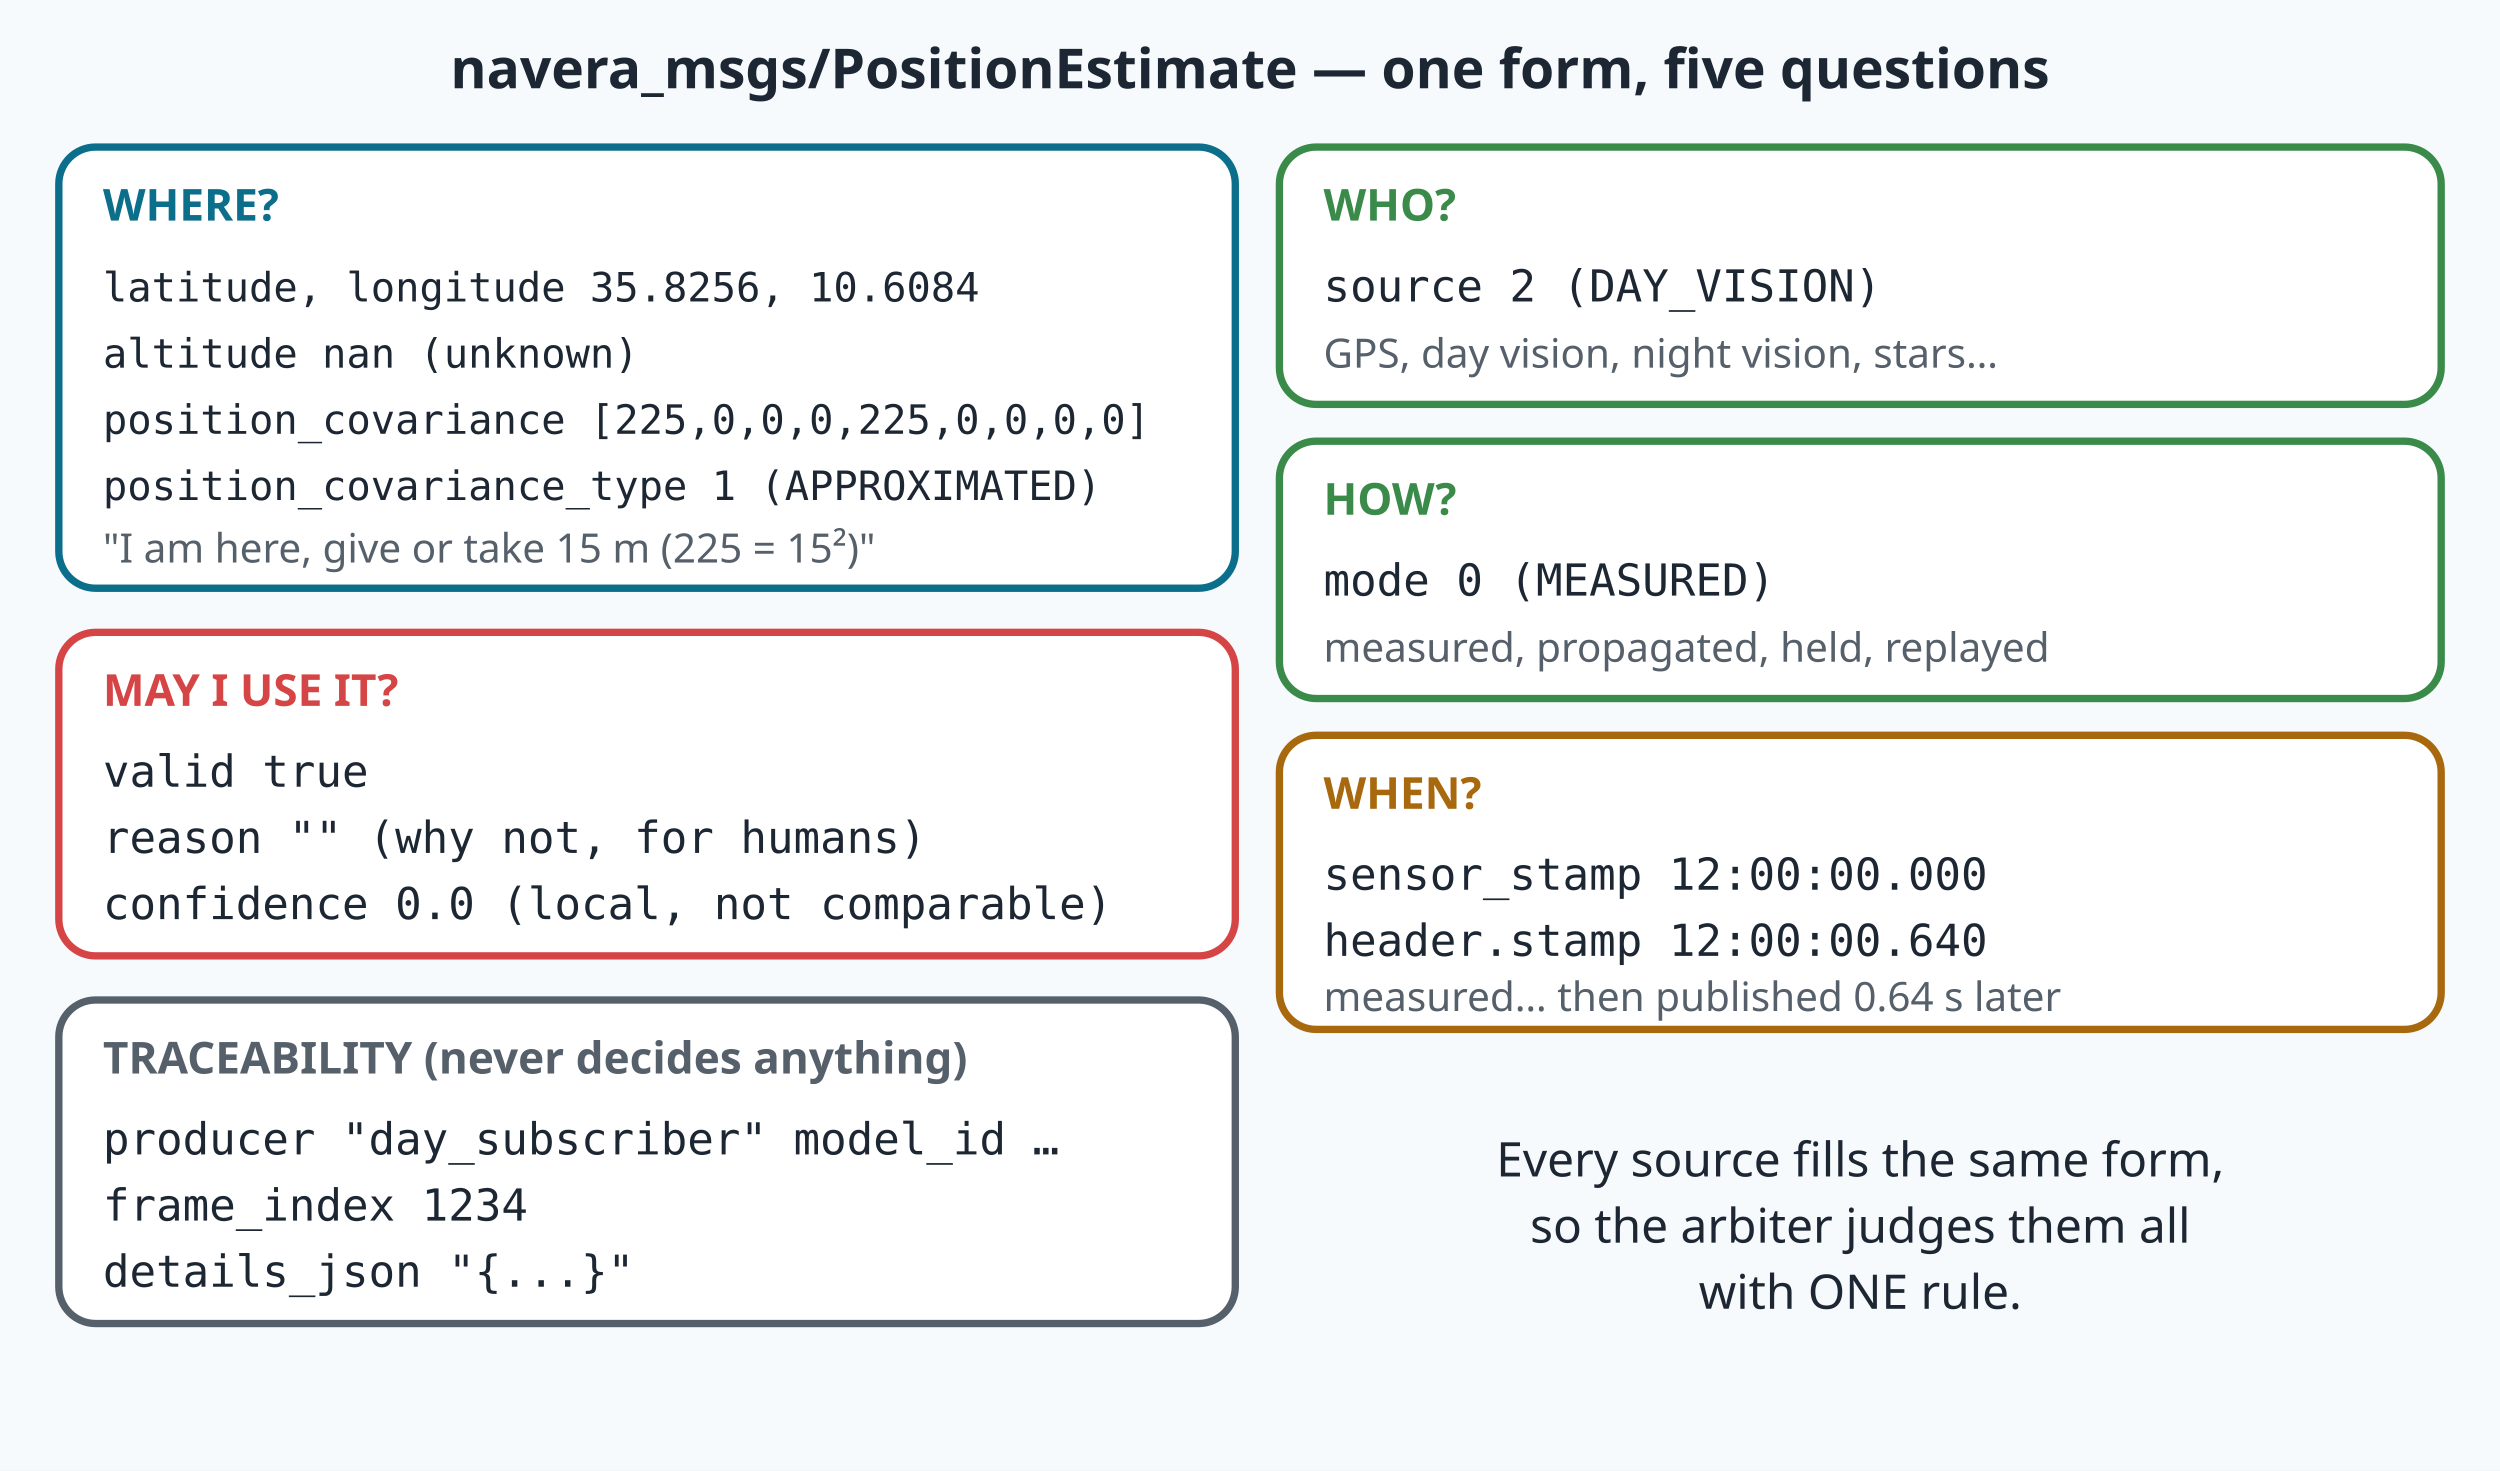
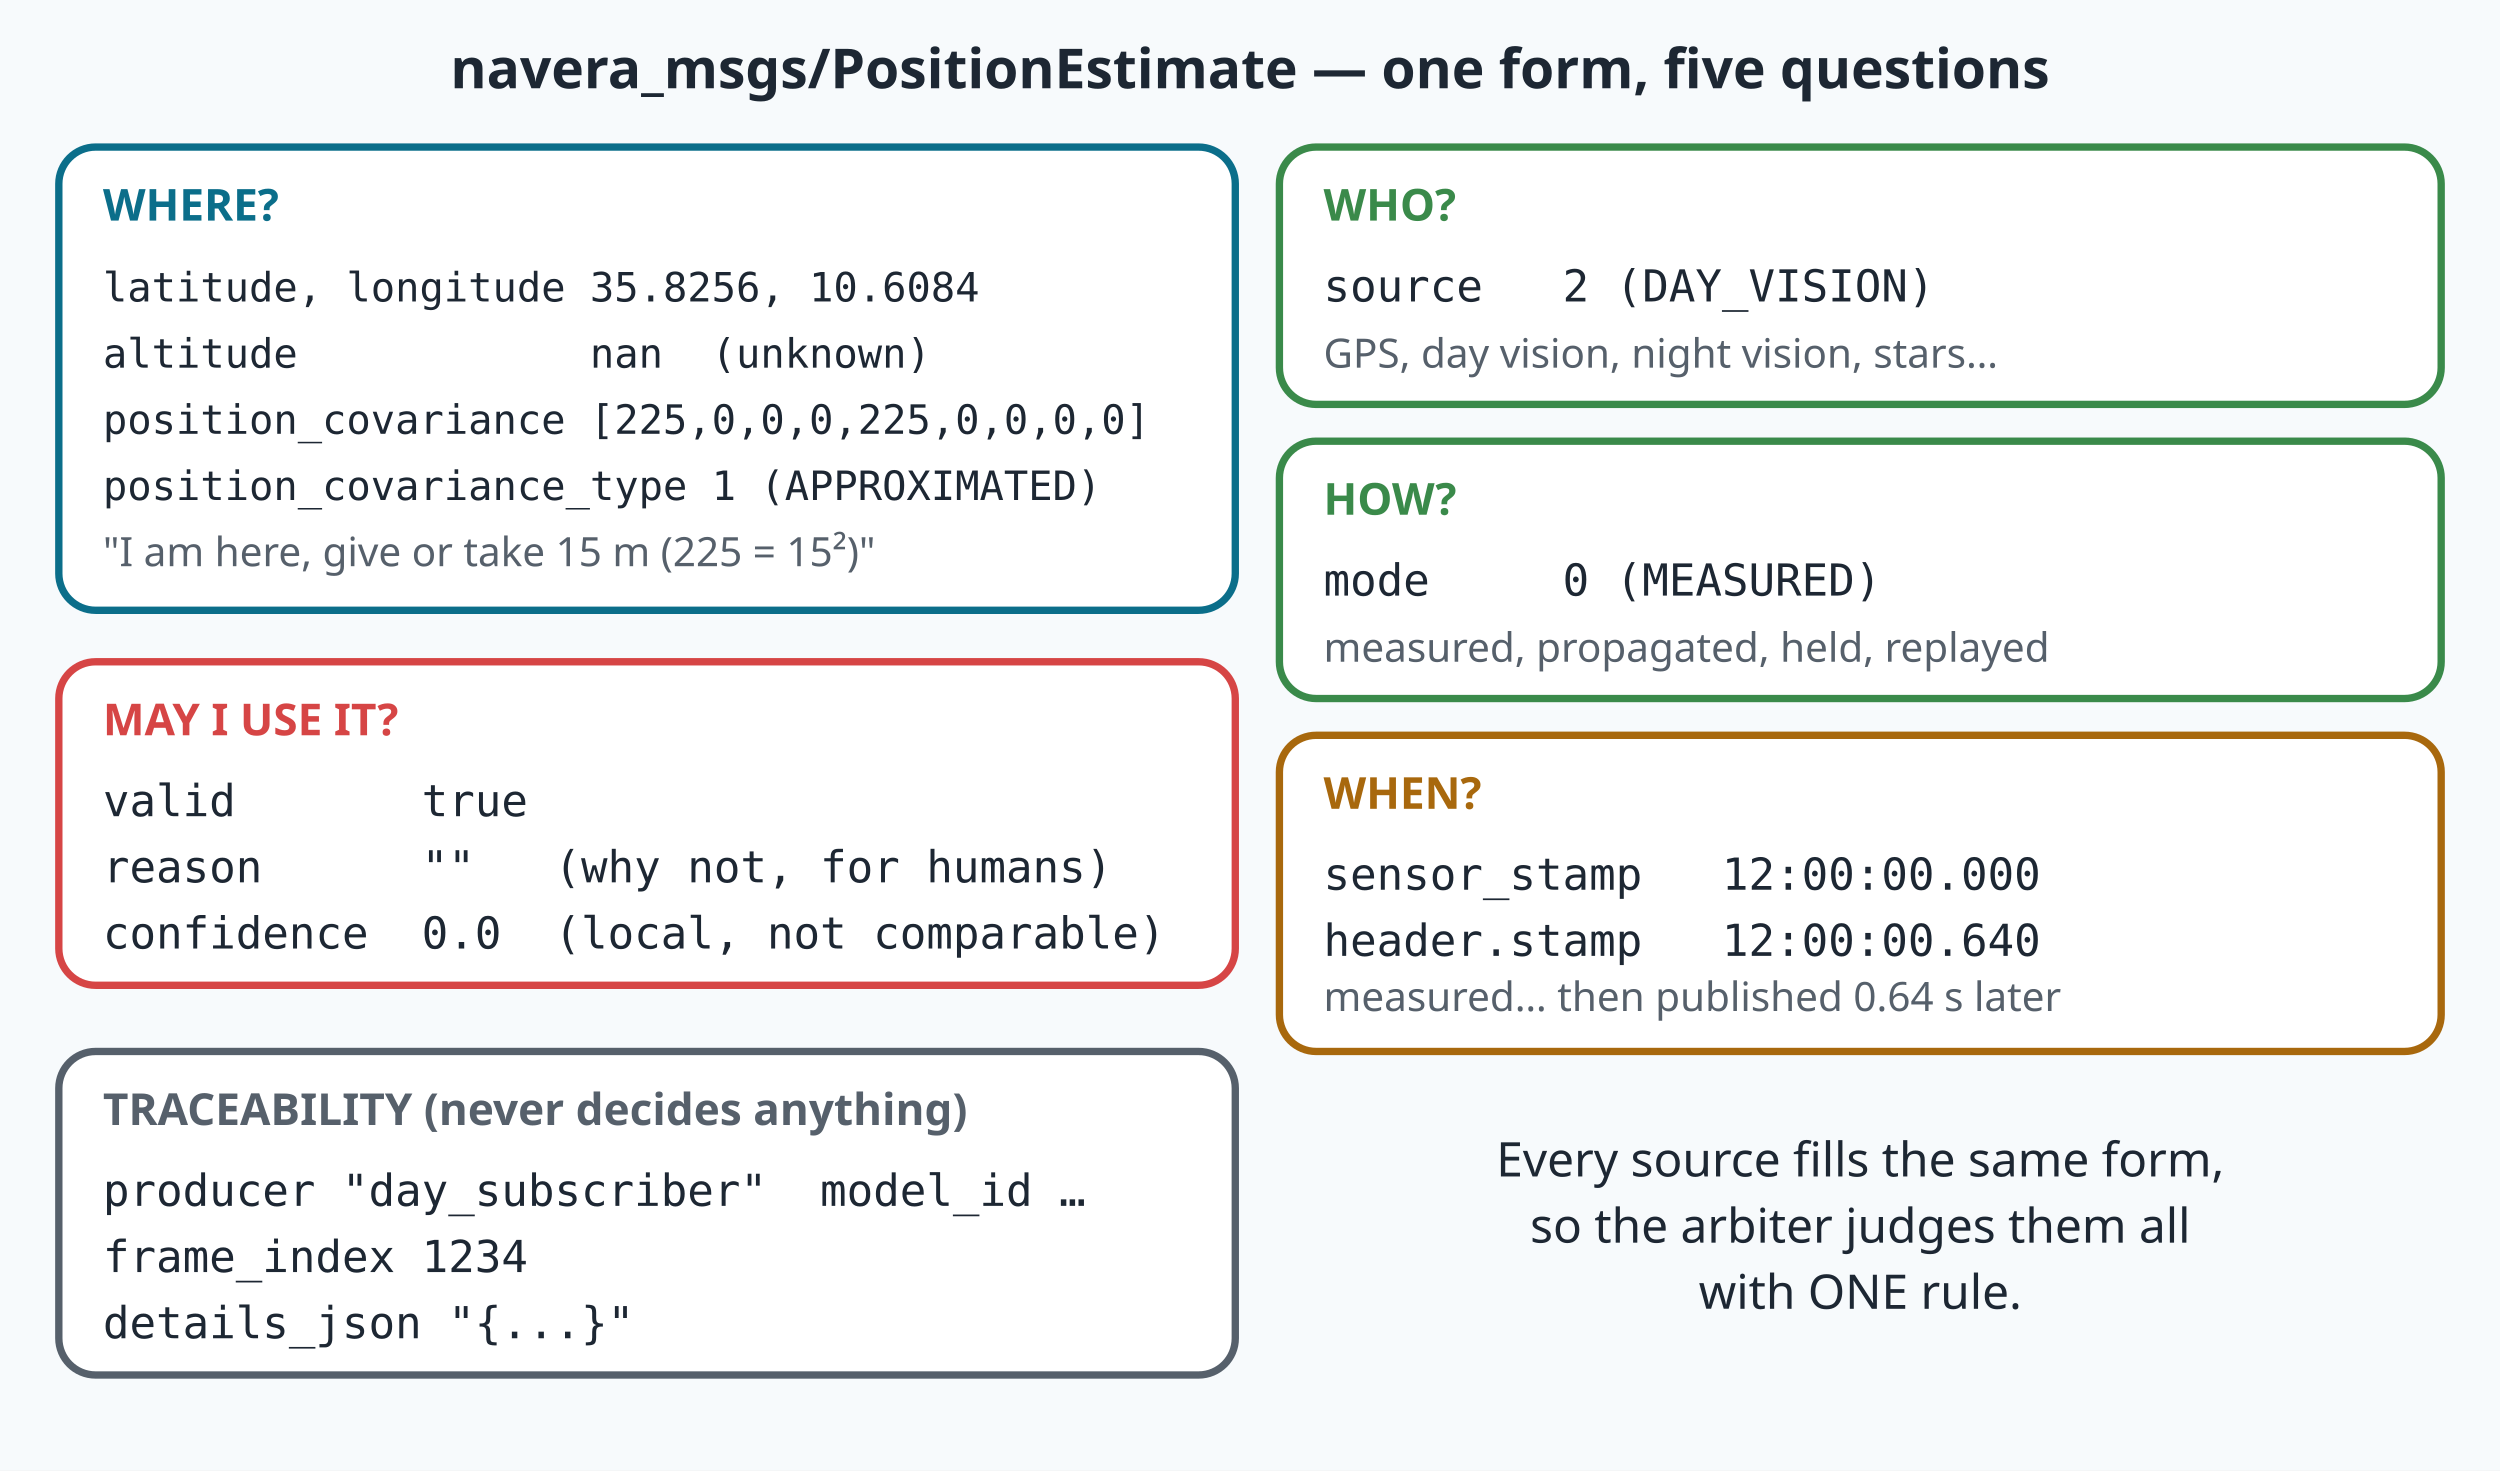
<svg xmlns="http://www.w3.org/2000/svg" viewBox="0 0 680 400" font-family="sans-serif" font-size="12">
  <rect width="680" height="400" fill="#f7fafc" />
  <text x="340" y="24" text-anchor="middle" font-size="15" font-weight="bold" fill="#1d2733">navera_msgs/PositionEstimate — one form, five questions</text>
-   <rect x="16" y="40" width="320" height="120" rx="10" fill="#ffffff" stroke="#0b6e8a" stroke-width="2" />
+   <rect x="16" y="40" width="320" height="126" rx="10" fill="#ffffff" stroke="#0b6e8a" stroke-width="2" />
  <text x="28" y="60" font-weight="bold" fill="#0b6e8a">WHERE?</text>
  <g font-family="monospace" font-size="11" fill="#1d2733">
    <text x="28" y="82">latitude, longitude 35.8256, 10.6084</text>
-     <text x="28" y="100">altitude            nan  (unknown)</text>
+     <text xml:space="preserve" x="28" y="100">altitude            nan  (unknown)</text>
    <text x="28" y="118">position_covariance [225,0,0,0,225,0,0,0,0]</text>
    <text x="28" y="136">position_covariance_type 1 (APPROXIMATED)</text>
  </g>
-   <text x="28" y="153" fill="#56606b" font-size="11">"I am here, give or take 15 m (225 = 15²)"</text>
+   <text x="28" y="154" fill="#56606b" font-size="11">"I am here, give or take 15 m (225 = 15²)"</text>
  <rect x="348" y="40" width="316" height="70" rx="10" fill="#ffffff" stroke="#3a8a4a" stroke-width="2" />
  <text x="360" y="60" font-weight="bold" fill="#3a8a4a">WHO?</text>
  <g font-family="monospace" fill="#1d2733">
-     <text x="360" y="82">source   2 (DAY_VISION)</text>
+     <text xml:space="preserve" x="360" y="82">source   2 (DAY_VISION)</text>
  </g>
  <text x="360" y="100" fill="#56606b" font-size="11">GPS, day vision, night vision, stars…</text>
  <rect x="348" y="120" width="316" height="70" rx="10" fill="#ffffff" stroke="#3a8a4a" stroke-width="2" />
  <text x="360" y="140" font-weight="bold" fill="#3a8a4a">HOW?</text>
  <g font-family="monospace" fill="#1d2733">
-     <text x="360" y="162">mode     0 (MEASURED)</text>
+     <text xml:space="preserve" x="360" y="162">mode     0 (MEASURED)</text>
  </g>
  <text x="360" y="180" fill="#56606b" font-size="11">measured, propagated, held, replayed</text>
-   <rect x="16" y="172" width="320" height="88" rx="10" fill="#ffffff" stroke="#d64545" stroke-width="2" />
-   <text x="28" y="192" font-weight="bold" fill="#d64545">MAY I USE IT?</text>
+   <rect x="16" y="180" width="320" height="88" rx="10" fill="#ffffff" stroke="#d64545" stroke-width="2" />
+   <text x="28" y="200" font-weight="bold" fill="#d64545">MAY I USE IT?</text>
  <g font-family="monospace" fill="#1d2733">
-     <text x="28" y="214">valid       true</text>
-     <text x="28" y="232">reason      ""   (why not, for humans)</text>
-     <text x="28" y="250">confidence  0.0  (local, not comparable)</text>
+     <text xml:space="preserve" x="28" y="222">valid       true</text>
+     <text xml:space="preserve" x="28" y="240">reason      ""   (why not, for humans)</text>
+     <text xml:space="preserve" x="28" y="258">confidence  0.0  (local, not comparable)</text>
  </g>
-   <rect x="348" y="200" width="316" height="80" rx="10" fill="#ffffff" stroke="#a8680d" stroke-width="2" />
+   <rect x="348" y="200" width="316" height="86" rx="10" fill="#ffffff" stroke="#a8680d" stroke-width="2" />
  <text x="360" y="220" font-weight="bold" fill="#a8680d">WHEN?</text>
  <g font-family="monospace" fill="#1d2733">
-     <text x="360" y="242">sensor_stamp   12:00:00.000</text>
-     <text x="360" y="260">header.stamp   12:00:00.640</text>
+     <text xml:space="preserve" x="360" y="242">sensor_stamp   12:00:00.000</text>
+     <text xml:space="preserve" x="360" y="260">header.stamp   12:00:00.640</text>
  </g>
  <text x="360" y="275" fill="#56606b" font-size="11">measured… then published 0.64 s later</text>
-   <rect x="16" y="272" width="320" height="88" rx="10" fill="#ffffff" stroke="#56606b" stroke-width="2" />
-   <text x="28" y="292" font-weight="bold" fill="#56606b">TRACEABILITY (never decides anything)</text>
+   <rect x="16" y="286" width="320" height="88" rx="10" fill="#ffffff" stroke="#56606b" stroke-width="2" />
+   <text x="28" y="306" font-weight="bold" fill="#56606b">TRACEABILITY (never decides anything)</text>
  <g font-family="monospace" fill="#1d2733">
-     <text x="28" y="314">producer "day_subscriber"  model_id …</text>
-     <text x="28" y="332">frame_index 1234</text>
-     <text x="28" y="350">details_json "{...}"</text>
+     <text xml:space="preserve" x="28" y="328">producer "day_subscriber"  model_id …</text>
+     <text x="28" y="346">frame_index 1234</text>
+     <text x="28" y="364">details_json "{...}"</text>
  </g>
  <text x="506" y="320" text-anchor="middle" fill="#1d2733" font-size="13">Every source fills the same form,</text>
  <text x="506" y="338" text-anchor="middle" fill="#1d2733" font-size="13">so the arbiter judges them all</text>
  <text x="506" y="356" text-anchor="middle" fill="#1d2733" font-size="13">with ONE rule.</text>
</svg>
